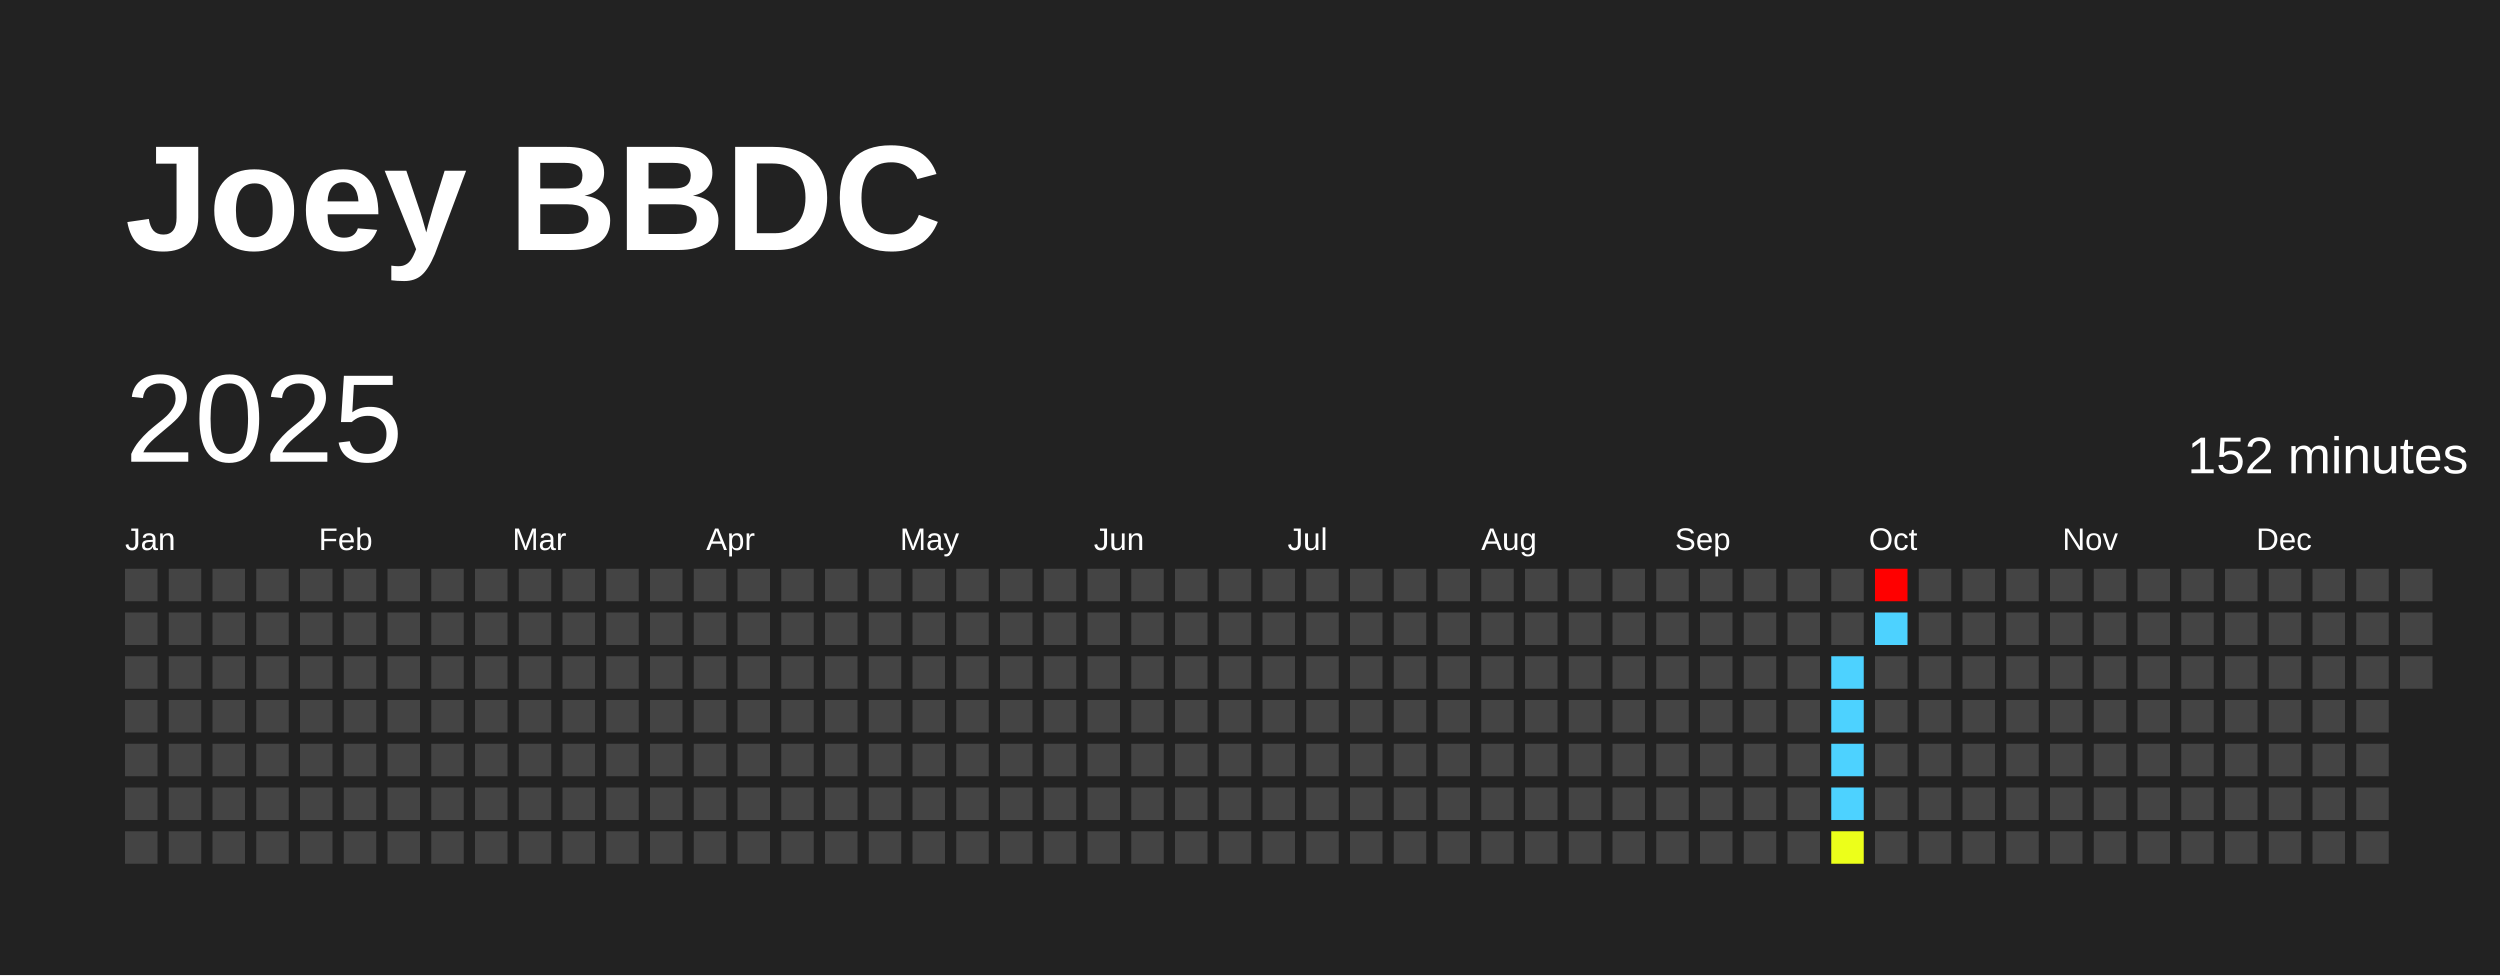
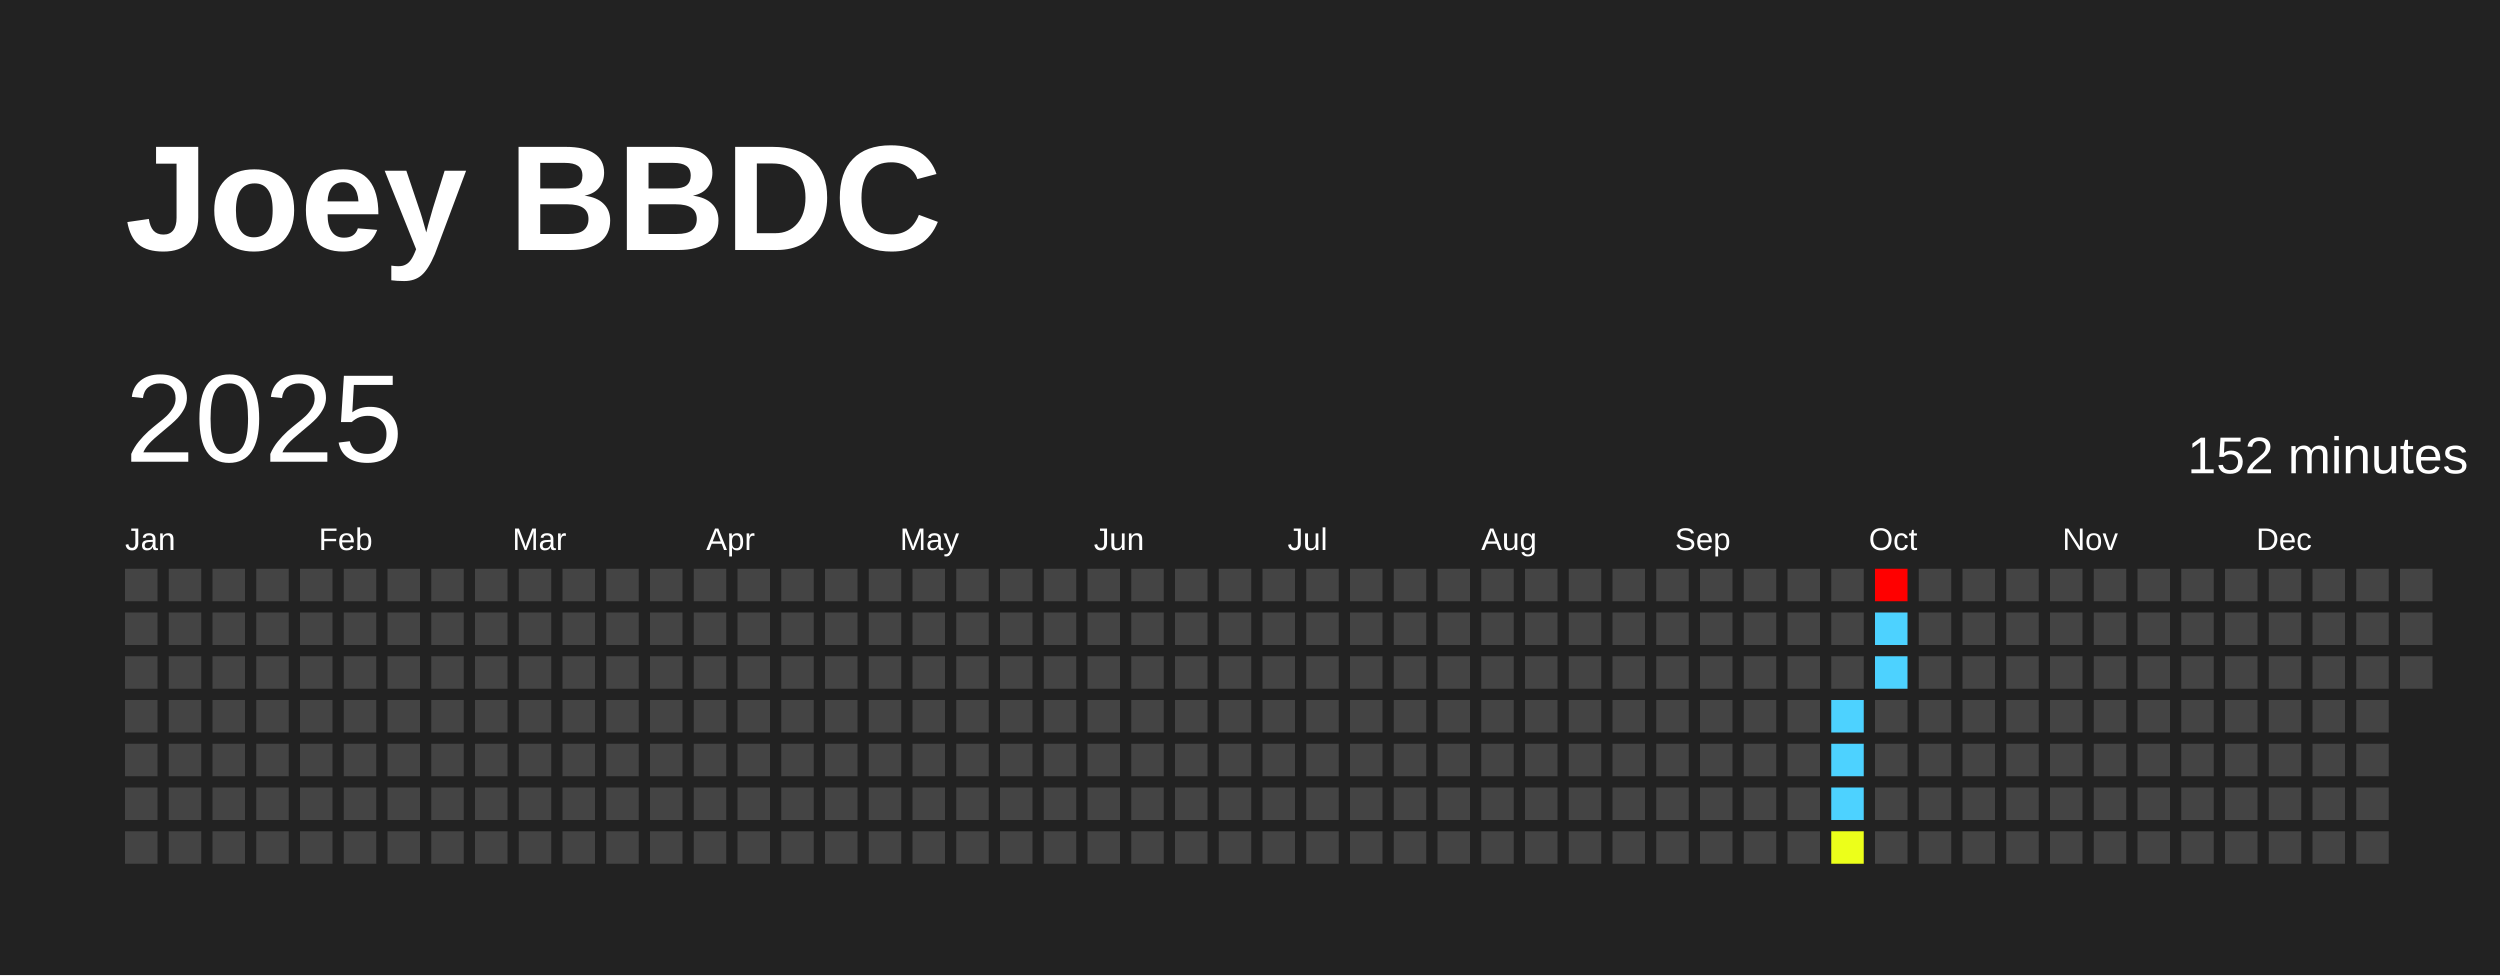
<svg xmlns="http://www.w3.org/2000/svg" baseProfile="full" height="78mm" version="1.1" viewBox="0,0,200,78" width="200mm">
  <defs />
  <rect fill="#222222" height="78" width="200" x="0" y="0" />
  <text fill="#FFFFFF" style="font-size:12px; font-family:Arial; font-weight:bold;" x="10" y="20">Joey BBDC</text>
  <text dominant-baseline="hanging" fill="#FFFFFF" style="font-size:10.0px; font-family:Arial;" x="10" y="30">2025</text>
  <text dominant-baseline="hanging" fill="#FFFFFF" style="font-size:4.125px; font-family:Arial;" x="175" y="35">152 minutes</text>
  <text fill="#FFFFFF" style="font-size:2.5px; font-family:Arial" x="10.0" y="44">Jan</text>
  <text fill="#FFFFFF" style="font-size:2.5px; font-family:Arial" x="25.5" y="44">Feb</text>
  <text fill="#FFFFFF" style="font-size:2.5px; font-family:Arial" x="41.0" y="44">Mar</text>
  <text fill="#FFFFFF" style="font-size:2.5px; font-family:Arial" x="56.5" y="44">Apr</text>
  <text fill="#FFFFFF" style="font-size:2.5px; font-family:Arial" x="72.0" y="44">May</text>
  <text fill="#FFFFFF" style="font-size:2.5px; font-family:Arial" x="87.5" y="44">Jun</text>
  <text fill="#FFFFFF" style="font-size:2.5px; font-family:Arial" x="103.0" y="44">Jul</text>
  <text fill="#FFFFFF" style="font-size:2.5px; font-family:Arial" x="118.5" y="44">Aug</text>
  <text fill="#FFFFFF" style="font-size:2.5px; font-family:Arial" x="134.0" y="44">Sep</text>
  <text fill="#FFFFFF" style="font-size:2.5px; font-family:Arial" x="149.5" y="44">Oct</text>
  <text fill="#FFFFFF" style="font-size:2.5px; font-family:Arial" x="165.0" y="44">Nov</text>
  <text fill="#FFFFFF" style="font-size:2.5px; font-family:Arial" x="180.5" y="44">Dec</text>
  <rect fill="#444444" height="2.6" width="2.6" x="10.0" y="45.5" />
  <rect fill="#444444" height="2.6" width="2.6" x="10.0" y="49.0" />
  <rect fill="#444444" height="2.6" width="2.6" x="10.0" y="52.5" />
  <rect fill="#444444" height="2.6" width="2.6" x="10.0" y="56.0" />
  <rect fill="#444444" height="2.6" width="2.6" x="10.0" y="59.5" />
  <rect fill="#444444" height="2.6" width="2.6" x="10.0" y="63.0" />
  <rect fill="#444444" height="2.6" width="2.6" x="10.0" y="66.5" />
  <rect fill="#444444" height="2.6" width="2.6" x="13.5" y="45.5" />
  <rect fill="#444444" height="2.6" width="2.6" x="13.5" y="49.0" />
  <rect fill="#444444" height="2.6" width="2.6" x="13.5" y="52.5" />
  <rect fill="#444444" height="2.6" width="2.6" x="13.5" y="56.0" />
  <rect fill="#444444" height="2.6" width="2.6" x="13.5" y="59.5" />
  <rect fill="#444444" height="2.6" width="2.6" x="13.5" y="63.0" />
  <rect fill="#444444" height="2.6" width="2.6" x="13.5" y="66.5" />
  <rect fill="#444444" height="2.6" width="2.6" x="17.0" y="45.5" />
  <rect fill="#444444" height="2.6" width="2.6" x="17.0" y="49.0" />
  <rect fill="#444444" height="2.6" width="2.6" x="17.0" y="52.5" />
  <rect fill="#444444" height="2.6" width="2.6" x="17.0" y="56.0" />
  <rect fill="#444444" height="2.6" width="2.6" x="17.0" y="59.5" />
  <rect fill="#444444" height="2.6" width="2.6" x="17.0" y="63.0" />
  <rect fill="#444444" height="2.6" width="2.6" x="17.0" y="66.5" />
  <rect fill="#444444" height="2.6" width="2.6" x="20.5" y="45.5" />
  <rect fill="#444444" height="2.6" width="2.6" x="20.5" y="49.0" />
  <rect fill="#444444" height="2.6" width="2.6" x="20.5" y="52.5" />
  <rect fill="#444444" height="2.6" width="2.6" x="20.5" y="56.0" />
  <rect fill="#444444" height="2.6" width="2.6" x="20.5" y="59.5" />
  <rect fill="#444444" height="2.6" width="2.6" x="20.5" y="63.0" />
  <rect fill="#444444" height="2.6" width="2.6" x="20.5" y="66.5" />
  <rect fill="#444444" height="2.6" width="2.6" x="24.0" y="45.5" />
  <rect fill="#444444" height="2.6" width="2.6" x="24.0" y="49.0" />
  <rect fill="#444444" height="2.6" width="2.6" x="24.0" y="52.5" />
  <rect fill="#444444" height="2.6" width="2.6" x="24.0" y="56.0" />
  <rect fill="#444444" height="2.6" width="2.6" x="24.0" y="59.5" />
  <rect fill="#444444" height="2.6" width="2.6" x="24.0" y="63.0" />
  <rect fill="#444444" height="2.6" width="2.6" x="24.0" y="66.5" />
  <rect fill="#444444" height="2.6" width="2.6" x="27.5" y="45.5" />
  <rect fill="#444444" height="2.6" width="2.6" x="27.5" y="49.0" />
  <rect fill="#444444" height="2.6" width="2.6" x="27.5" y="52.5" />
  <rect fill="#444444" height="2.6" width="2.6" x="27.5" y="56.0" />
  <rect fill="#444444" height="2.6" width="2.6" x="27.5" y="59.5" />
  <rect fill="#444444" height="2.6" width="2.6" x="27.5" y="63.0" />
  <rect fill="#444444" height="2.6" width="2.6" x="27.5" y="66.5" />
  <rect fill="#444444" height="2.6" width="2.6" x="31.0" y="45.5" />
  <rect fill="#444444" height="2.6" width="2.6" x="31.0" y="49.0" />
  <rect fill="#444444" height="2.6" width="2.6" x="31.0" y="52.5" />
  <rect fill="#444444" height="2.6" width="2.6" x="31.0" y="56.0" />
  <rect fill="#444444" height="2.6" width="2.6" x="31.0" y="59.5" />
  <rect fill="#444444" height="2.6" width="2.6" x="31.0" y="63.0" />
  <rect fill="#444444" height="2.6" width="2.6" x="31.0" y="66.5" />
  <rect fill="#444444" height="2.6" width="2.6" x="34.5" y="45.5" />
  <rect fill="#444444" height="2.6" width="2.6" x="34.5" y="49.0" />
  <rect fill="#444444" height="2.6" width="2.6" x="34.5" y="52.5" />
  <rect fill="#444444" height="2.6" width="2.6" x="34.5" y="56.0" />
  <rect fill="#444444" height="2.6" width="2.6" x="34.5" y="59.5" />
  <rect fill="#444444" height="2.6" width="2.6" x="34.5" y="63.0" />
  <rect fill="#444444" height="2.6" width="2.6" x="34.5" y="66.5" />
  <rect fill="#444444" height="2.6" width="2.6" x="38.0" y="45.5" />
  <rect fill="#444444" height="2.6" width="2.6" x="38.0" y="49.0" />
  <rect fill="#444444" height="2.6" width="2.6" x="38.0" y="52.5" />
  <rect fill="#444444" height="2.6" width="2.6" x="38.0" y="56.0" />
  <rect fill="#444444" height="2.6" width="2.6" x="38.0" y="59.5" />
  <rect fill="#444444" height="2.6" width="2.6" x="38.0" y="63.0" />
  <rect fill="#444444" height="2.6" width="2.6" x="38.0" y="66.5" />
  <rect fill="#444444" height="2.6" width="2.6" x="41.5" y="45.5" />
  <rect fill="#444444" height="2.6" width="2.6" x="41.5" y="49.0" />
  <rect fill="#444444" height="2.6" width="2.6" x="41.5" y="52.5" />
  <rect fill="#444444" height="2.6" width="2.6" x="41.5" y="56.0" />
  <rect fill="#444444" height="2.6" width="2.6" x="41.5" y="59.5" />
  <rect fill="#444444" height="2.6" width="2.6" x="41.5" y="63.0" />
  <rect fill="#444444" height="2.6" width="2.6" x="41.5" y="66.5" />
  <rect fill="#444444" height="2.6" width="2.6" x="45.0" y="45.5" />
  <rect fill="#444444" height="2.6" width="2.6" x="45.0" y="49.0" />
  <rect fill="#444444" height="2.6" width="2.6" x="45.0" y="52.5" />
  <rect fill="#444444" height="2.6" width="2.6" x="45.0" y="56.0" />
  <rect fill="#444444" height="2.6" width="2.6" x="45.0" y="59.5" />
  <rect fill="#444444" height="2.6" width="2.6" x="45.0" y="63.0" />
  <rect fill="#444444" height="2.6" width="2.6" x="45.0" y="66.5" />
  <rect fill="#444444" height="2.6" width="2.6" x="48.5" y="45.5" />
  <rect fill="#444444" height="2.6" width="2.6" x="48.5" y="49.0" />
  <rect fill="#444444" height="2.6" width="2.6" x="48.5" y="52.5" />
  <rect fill="#444444" height="2.6" width="2.6" x="48.5" y="56.0" />
  <rect fill="#444444" height="2.6" width="2.6" x="48.5" y="59.5" />
  <rect fill="#444444" height="2.6" width="2.6" x="48.5" y="63.0" />
  <rect fill="#444444" height="2.6" width="2.6" x="48.5" y="66.5" />
  <rect fill="#444444" height="2.6" width="2.6" x="52.0" y="45.5" />
  <rect fill="#444444" height="2.6" width="2.6" x="52.0" y="49.0" />
  <rect fill="#444444" height="2.6" width="2.6" x="52.0" y="52.5" />
  <rect fill="#444444" height="2.6" width="2.6" x="52.0" y="56.0" />
  <rect fill="#444444" height="2.6" width="2.6" x="52.0" y="59.5" />
  <rect fill="#444444" height="2.6" width="2.6" x="52.0" y="63.0" />
  <rect fill="#444444" height="2.6" width="2.6" x="52.0" y="66.5" />
  <rect fill="#444444" height="2.6" width="2.6" x="55.5" y="45.5" />
  <rect fill="#444444" height="2.6" width="2.6" x="55.5" y="49.0" />
  <rect fill="#444444" height="2.6" width="2.6" x="55.5" y="52.5" />
  <rect fill="#444444" height="2.6" width="2.6" x="55.5" y="56.0" />
  <rect fill="#444444" height="2.6" width="2.6" x="55.5" y="59.5" />
  <rect fill="#444444" height="2.6" width="2.6" x="55.5" y="63.0" />
  <rect fill="#444444" height="2.6" width="2.6" x="55.5" y="66.5" />
  <rect fill="#444444" height="2.6" width="2.6" x="59.0" y="45.5" />
  <rect fill="#444444" height="2.6" width="2.6" x="59.0" y="49.0" />
  <rect fill="#444444" height="2.6" width="2.6" x="59.0" y="52.5" />
  <rect fill="#444444" height="2.6" width="2.6" x="59.0" y="56.0" />
  <rect fill="#444444" height="2.6" width="2.6" x="59.0" y="59.5" />
  <rect fill="#444444" height="2.6" width="2.6" x="59.0" y="63.0" />
  <rect fill="#444444" height="2.6" width="2.6" x="59.0" y="66.5" />
  <rect fill="#444444" height="2.6" width="2.6" x="62.5" y="45.5" />
  <rect fill="#444444" height="2.6" width="2.6" x="62.5" y="49.0" />
  <rect fill="#444444" height="2.6" width="2.6" x="62.5" y="52.5" />
  <rect fill="#444444" height="2.6" width="2.6" x="62.5" y="56.0" />
  <rect fill="#444444" height="2.6" width="2.6" x="62.5" y="59.5" />
  <rect fill="#444444" height="2.6" width="2.6" x="62.5" y="63.0" />
  <rect fill="#444444" height="2.6" width="2.6" x="62.5" y="66.5" />
  <rect fill="#444444" height="2.6" width="2.6" x="66.0" y="45.5" />
  <rect fill="#444444" height="2.6" width="2.6" x="66.0" y="49.0" />
  <rect fill="#444444" height="2.6" width="2.6" x="66.0" y="52.5" />
  <rect fill="#444444" height="2.6" width="2.6" x="66.0" y="56.0" />
  <rect fill="#444444" height="2.6" width="2.6" x="66.0" y="59.5" />
  <rect fill="#444444" height="2.6" width="2.6" x="66.0" y="63.0" />
  <rect fill="#444444" height="2.6" width="2.6" x="66.0" y="66.5" />
  <rect fill="#444444" height="2.6" width="2.6" x="69.5" y="45.5" />
  <rect fill="#444444" height="2.6" width="2.6" x="69.5" y="49.0" />
  <rect fill="#444444" height="2.6" width="2.6" x="69.5" y="52.5" />
  <rect fill="#444444" height="2.6" width="2.6" x="69.5" y="56.0" />
  <rect fill="#444444" height="2.6" width="2.6" x="69.5" y="59.5" />
  <rect fill="#444444" height="2.6" width="2.6" x="69.5" y="63.0" />
  <rect fill="#444444" height="2.6" width="2.6" x="69.5" y="66.5" />
  <rect fill="#444444" height="2.6" width="2.6" x="73.0" y="45.5" />
  <rect fill="#444444" height="2.6" width="2.6" x="73.0" y="49.0" />
  <rect fill="#444444" height="2.6" width="2.6" x="73.0" y="52.5" />
  <rect fill="#444444" height="2.6" width="2.6" x="73.0" y="56.0" />
  <rect fill="#444444" height="2.6" width="2.6" x="73.0" y="59.5" />
  <rect fill="#444444" height="2.6" width="2.6" x="73.0" y="63.0" />
  <rect fill="#444444" height="2.6" width="2.6" x="73.0" y="66.5" />
  <rect fill="#444444" height="2.6" width="2.6" x="76.5" y="45.5" />
  <rect fill="#444444" height="2.6" width="2.6" x="76.5" y="49.0" />
  <rect fill="#444444" height="2.6" width="2.6" x="76.5" y="52.5" />
  <rect fill="#444444" height="2.6" width="2.6" x="76.5" y="56.0" />
  <rect fill="#444444" height="2.6" width="2.6" x="76.5" y="59.5" />
  <rect fill="#444444" height="2.6" width="2.6" x="76.5" y="63.0" />
  <rect fill="#444444" height="2.6" width="2.6" x="76.5" y="66.5" />
  <rect fill="#444444" height="2.6" width="2.6" x="80.0" y="45.5" />
  <rect fill="#444444" height="2.6" width="2.6" x="80.0" y="49.0" />
  <rect fill="#444444" height="2.6" width="2.6" x="80.0" y="52.5" />
  <rect fill="#444444" height="2.6" width="2.6" x="80.0" y="56.0" />
  <rect fill="#444444" height="2.6" width="2.6" x="80.0" y="59.5" />
  <rect fill="#444444" height="2.6" width="2.6" x="80.0" y="63.0" />
  <rect fill="#444444" height="2.6" width="2.6" x="80.0" y="66.5" />
  <rect fill="#444444" height="2.6" width="2.6" x="83.5" y="45.5" />
  <rect fill="#444444" height="2.6" width="2.6" x="83.5" y="49.0" />
  <rect fill="#444444" height="2.6" width="2.6" x="83.5" y="52.5" />
  <rect fill="#444444" height="2.6" width="2.6" x="83.5" y="56.0" />
  <rect fill="#444444" height="2.6" width="2.6" x="83.5" y="59.5" />
  <rect fill="#444444" height="2.6" width="2.6" x="83.5" y="63.0" />
  <rect fill="#444444" height="2.6" width="2.6" x="83.5" y="66.5" />
  <rect fill="#444444" height="2.6" width="2.6" x="87.0" y="45.5" />
  <rect fill="#444444" height="2.6" width="2.6" x="87.0" y="49.0" />
  <rect fill="#444444" height="2.6" width="2.6" x="87.0" y="52.5" />
  <rect fill="#444444" height="2.6" width="2.6" x="87.0" y="56.0" />
  <rect fill="#444444" height="2.6" width="2.6" x="87.0" y="59.5" />
  <rect fill="#444444" height="2.6" width="2.6" x="87.0" y="63.0" />
  <rect fill="#444444" height="2.6" width="2.6" x="87.0" y="66.5" />
  <rect fill="#444444" height="2.6" width="2.6" x="90.5" y="45.5" />
  <rect fill="#444444" height="2.6" width="2.6" x="90.5" y="49.0" />
  <rect fill="#444444" height="2.6" width="2.6" x="90.5" y="52.5" />
  <rect fill="#444444" height="2.6" width="2.6" x="90.5" y="56.0" />
  <rect fill="#444444" height="2.6" width="2.6" x="90.5" y="59.5" />
  <rect fill="#444444" height="2.6" width="2.6" x="90.5" y="63.0" />
  <rect fill="#444444" height="2.6" width="2.6" x="90.5" y="66.5" />
  <rect fill="#444444" height="2.6" width="2.6" x="94.0" y="45.5" />
  <rect fill="#444444" height="2.6" width="2.6" x="94.0" y="49.0" />
  <rect fill="#444444" height="2.6" width="2.6" x="94.0" y="52.5" />
  <rect fill="#444444" height="2.6" width="2.6" x="94.0" y="56.0" />
  <rect fill="#444444" height="2.6" width="2.6" x="94.0" y="59.5" />
  <rect fill="#444444" height="2.6" width="2.6" x="94.0" y="63.0" />
  <rect fill="#444444" height="2.6" width="2.6" x="94.0" y="66.5" />
  <rect fill="#444444" height="2.6" width="2.6" x="97.5" y="45.5" />
  <rect fill="#444444" height="2.6" width="2.6" x="97.5" y="49.0" />
  <rect fill="#444444" height="2.6" width="2.6" x="97.5" y="52.5" />
  <rect fill="#444444" height="2.6" width="2.6" x="97.5" y="56.0" />
  <rect fill="#444444" height="2.6" width="2.6" x="97.5" y="59.5" />
  <rect fill="#444444" height="2.6" width="2.6" x="97.5" y="63.0" />
  <rect fill="#444444" height="2.6" width="2.6" x="97.5" y="66.5" />
  <rect fill="#444444" height="2.6" width="2.6" x="101.0" y="45.5" />
  <rect fill="#444444" height="2.6" width="2.6" x="101.0" y="49.0" />
  <rect fill="#444444" height="2.6" width="2.6" x="101.0" y="52.5" />
  <rect fill="#444444" height="2.6" width="2.6" x="101.0" y="56.0" />
  <rect fill="#444444" height="2.6" width="2.6" x="101.0" y="59.5" />
  <rect fill="#444444" height="2.6" width="2.6" x="101.0" y="63.0" />
  <rect fill="#444444" height="2.6" width="2.6" x="101.0" y="66.5" />
  <rect fill="#444444" height="2.6" width="2.6" x="104.5" y="45.5" />
  <rect fill="#444444" height="2.6" width="2.6" x="104.5" y="49.0" />
  <rect fill="#444444" height="2.6" width="2.6" x="104.5" y="52.5" />
  <rect fill="#444444" height="2.6" width="2.6" x="104.5" y="56.0" />
  <rect fill="#444444" height="2.6" width="2.6" x="104.5" y="59.5" />
  <rect fill="#444444" height="2.6" width="2.6" x="104.5" y="63.0" />
  <rect fill="#444444" height="2.6" width="2.6" x="104.5" y="66.5" />
  <rect fill="#444444" height="2.6" width="2.6" x="108.0" y="45.5" />
  <rect fill="#444444" height="2.6" width="2.6" x="108.0" y="49.0" />
  <rect fill="#444444" height="2.6" width="2.6" x="108.0" y="52.5" />
  <rect fill="#444444" height="2.6" width="2.6" x="108.0" y="56.0" />
  <rect fill="#444444" height="2.6" width="2.6" x="108.0" y="59.5" />
  <rect fill="#444444" height="2.6" width="2.6" x="108.0" y="63.0" />
  <rect fill="#444444" height="2.6" width="2.6" x="108.0" y="66.5" />
  <rect fill="#444444" height="2.6" width="2.6" x="111.5" y="45.5" />
  <rect fill="#444444" height="2.6" width="2.6" x="111.5" y="49.0" />
  <rect fill="#444444" height="2.6" width="2.6" x="111.5" y="52.5" />
  <rect fill="#444444" height="2.6" width="2.6" x="111.5" y="56.0" />
  <rect fill="#444444" height="2.6" width="2.6" x="111.5" y="59.5" />
  <rect fill="#444444" height="2.6" width="2.6" x="111.5" y="63.0" />
  <rect fill="#444444" height="2.6" width="2.6" x="111.5" y="66.5" />
  <rect fill="#444444" height="2.6" width="2.6" x="115.0" y="45.5" />
  <rect fill="#444444" height="2.6" width="2.6" x="115.0" y="49.0" />
  <rect fill="#444444" height="2.6" width="2.6" x="115.0" y="52.5" />
  <rect fill="#444444" height="2.6" width="2.6" x="115.0" y="56.0" />
  <rect fill="#444444" height="2.6" width="2.6" x="115.0" y="59.5" />
  <rect fill="#444444" height="2.6" width="2.6" x="115.0" y="63.0" />
  <rect fill="#444444" height="2.6" width="2.6" x="115.0" y="66.5" />
  <rect fill="#444444" height="2.6" width="2.6" x="118.5" y="45.5" />
  <rect fill="#444444" height="2.6" width="2.6" x="118.5" y="49.0" />
  <rect fill="#444444" height="2.6" width="2.6" x="118.5" y="52.5" />
  <rect fill="#444444" height="2.6" width="2.6" x="118.5" y="56.0" />
  <rect fill="#444444" height="2.6" width="2.6" x="118.5" y="59.5" />
  <rect fill="#444444" height="2.6" width="2.6" x="118.5" y="63.0" />
  <rect fill="#444444" height="2.6" width="2.6" x="118.5" y="66.5" />
  <rect fill="#444444" height="2.6" width="2.6" x="122.0" y="45.5" />
  <rect fill="#444444" height="2.6" width="2.6" x="122.0" y="49.0" />
  <rect fill="#444444" height="2.6" width="2.6" x="122.0" y="52.5" />
  <rect fill="#444444" height="2.6" width="2.6" x="122.0" y="56.0" />
  <rect fill="#444444" height="2.6" width="2.6" x="122.0" y="59.5" />
  <rect fill="#444444" height="2.6" width="2.6" x="122.0" y="63.0" />
  <rect fill="#444444" height="2.6" width="2.6" x="122.0" y="66.5" />
  <rect fill="#444444" height="2.6" width="2.6" x="125.5" y="45.5" />
  <rect fill="#444444" height="2.6" width="2.6" x="125.5" y="49.0" />
  <rect fill="#444444" height="2.6" width="2.6" x="125.5" y="52.5" />
  <rect fill="#444444" height="2.6" width="2.6" x="125.5" y="56.0" />
  <rect fill="#444444" height="2.6" width="2.6" x="125.5" y="59.5" />
  <rect fill="#444444" height="2.6" width="2.6" x="125.5" y="63.0" />
  <rect fill="#444444" height="2.6" width="2.6" x="125.5" y="66.5" />
  <rect fill="#444444" height="2.6" width="2.6" x="129.0" y="45.5" />
  <rect fill="#444444" height="2.6" width="2.6" x="129.0" y="49.0" />
  <rect fill="#444444" height="2.6" width="2.6" x="129.0" y="52.5" />
  <rect fill="#444444" height="2.6" width="2.6" x="129.0" y="56.0" />
  <rect fill="#444444" height="2.6" width="2.6" x="129.0" y="59.5" />
  <rect fill="#444444" height="2.6" width="2.6" x="129.0" y="63.0" />
  <rect fill="#444444" height="2.6" width="2.6" x="129.0" y="66.5" />
  <rect fill="#444444" height="2.6" width="2.6" x="132.5" y="45.5" />
  <rect fill="#444444" height="2.6" width="2.6" x="132.5" y="49.0" />
  <rect fill="#444444" height="2.6" width="2.6" x="132.5" y="52.5" />
  <rect fill="#444444" height="2.6" width="2.6" x="132.5" y="56.0" />
  <rect fill="#444444" height="2.6" width="2.6" x="132.5" y="59.5" />
  <rect fill="#444444" height="2.6" width="2.6" x="132.5" y="63.0" />
  <rect fill="#444444" height="2.6" width="2.6" x="132.5" y="66.5" />
  <rect fill="#444444" height="2.6" width="2.6" x="136.0" y="45.5" />
  <rect fill="#444444" height="2.6" width="2.6" x="136.0" y="49.0" />
  <rect fill="#444444" height="2.6" width="2.6" x="136.0" y="52.5" />
  <rect fill="#444444" height="2.6" width="2.6" x="136.0" y="56.0" />
  <rect fill="#444444" height="2.6" width="2.6" x="136.0" y="59.5" />
  <rect fill="#444444" height="2.6" width="2.6" x="136.0" y="63.0" />
  <rect fill="#444444" height="2.6" width="2.6" x="136.0" y="66.5" />
  <rect fill="#444444" height="2.6" width="2.6" x="139.5" y="45.5" />
  <rect fill="#444444" height="2.6" width="2.6" x="139.5" y="49.0" />
  <rect fill="#444444" height="2.6" width="2.6" x="139.5" y="52.5" />
  <rect fill="#444444" height="2.6" width="2.6" x="139.5" y="56.0" />
  <rect fill="#444444" height="2.6" width="2.6" x="139.5" y="59.5" />
  <rect fill="#444444" height="2.6" width="2.6" x="139.5" y="63.0" />
  <rect fill="#444444" height="2.6" width="2.6" x="139.5" y="66.5" />
  <rect fill="#444444" height="2.6" width="2.6" x="143.0" y="45.5" />
  <rect fill="#444444" height="2.6" width="2.6" x="143.0" y="49.0" />
  <rect fill="#444444" height="2.6" width="2.6" x="143.0" y="52.5" />
  <rect fill="#444444" height="2.6" width="2.6" x="143.0" y="56.0" />
  <rect fill="#444444" height="2.6" width="2.6" x="143.0" y="59.5" />
  <rect fill="#444444" height="2.6" width="2.6" x="143.0" y="63.0" />
  <rect fill="#444444" height="2.6" width="2.6" x="143.0" y="66.5" />
  <rect fill="#444444" height="2.6" width="2.6" x="146.5" y="45.5" />
  <rect fill="#444444" height="2.6" width="2.6" x="146.5" y="49.0" />
-   <rect fill="#4dd2ff" height="2.6" width="2.6" x="146.5" y="52.5" />
+   <rect fill="#444444" height="2.6" width="2.6" x="146.5" y="52.5" />
  <rect fill="#4dd2ff" height="2.6" width="2.6" x="146.5" y="56.0" />
  <rect fill="#4dd2ff" height="2.6" width="2.6" x="146.5" y="59.5" />
  <rect fill="#4dd2ff" height="2.6" width="2.6" x="146.5" y="63.0" />
  <rect fill="#ecff1a" height="2.6" width="2.6" x="146.5" y="66.5" />
  <rect fill="red" height="2.6" width="2.6" x="150.0" y="45.5" />
  <rect fill="#4dd2ff" height="2.6" width="2.6" x="150.0" y="49.0" />
-   <rect fill="#444444" height="2.6" width="2.6" x="150.0" y="52.5" />
+   <rect fill="#4dd2ff" height="2.6" width="2.6" x="150.0" y="52.5" />
  <rect fill="#444444" height="2.6" width="2.6" x="150.0" y="56.0" />
  <rect fill="#444444" height="2.6" width="2.6" x="150.0" y="59.5" />
  <rect fill="#444444" height="2.6" width="2.6" x="150.0" y="63.0" />
  <rect fill="#444444" height="2.6" width="2.6" x="150.0" y="66.5" />
  <rect fill="#444444" height="2.6" width="2.6" x="153.5" y="45.5" />
  <rect fill="#444444" height="2.6" width="2.6" x="153.5" y="49.0" />
  <rect fill="#444444" height="2.6" width="2.6" x="153.5" y="52.5" />
  <rect fill="#444444" height="2.6" width="2.6" x="153.5" y="56.0" />
  <rect fill="#444444" height="2.6" width="2.6" x="153.5" y="59.5" />
  <rect fill="#444444" height="2.6" width="2.6" x="153.5" y="63.0" />
  <rect fill="#444444" height="2.6" width="2.6" x="153.5" y="66.5" />
  <rect fill="#444444" height="2.6" width="2.6" x="157.0" y="45.5" />
  <rect fill="#444444" height="2.6" width="2.6" x="157.0" y="49.0" />
  <rect fill="#444444" height="2.6" width="2.6" x="157.0" y="52.5" />
  <rect fill="#444444" height="2.6" width="2.6" x="157.0" y="56.0" />
  <rect fill="#444444" height="2.6" width="2.6" x="157.0" y="59.5" />
  <rect fill="#444444" height="2.6" width="2.6" x="157.0" y="63.0" />
  <rect fill="#444444" height="2.6" width="2.6" x="157.0" y="66.5" />
  <rect fill="#444444" height="2.6" width="2.6" x="160.5" y="45.5" />
  <rect fill="#444444" height="2.6" width="2.6" x="160.5" y="49.0" />
  <rect fill="#444444" height="2.6" width="2.6" x="160.5" y="52.5" />
  <rect fill="#444444" height="2.6" width="2.6" x="160.5" y="56.0" />
  <rect fill="#444444" height="2.6" width="2.6" x="160.5" y="59.5" />
  <rect fill="#444444" height="2.6" width="2.6" x="160.5" y="63.0" />
  <rect fill="#444444" height="2.6" width="2.6" x="160.5" y="66.5" />
  <rect fill="#444444" height="2.6" width="2.6" x="164.0" y="45.5" />
  <rect fill="#444444" height="2.6" width="2.6" x="164.0" y="49.0" />
  <rect fill="#444444" height="2.6" width="2.6" x="164.0" y="52.5" />
  <rect fill="#444444" height="2.6" width="2.6" x="164.0" y="56.0" />
  <rect fill="#444444" height="2.6" width="2.6" x="164.0" y="59.5" />
  <rect fill="#444444" height="2.6" width="2.6" x="164.0" y="63.0" />
  <rect fill="#444444" height="2.6" width="2.6" x="164.0" y="66.5" />
  <rect fill="#444444" height="2.6" width="2.6" x="167.5" y="45.5" />
  <rect fill="#444444" height="2.6" width="2.6" x="167.5" y="49.0" />
  <rect fill="#444444" height="2.6" width="2.6" x="167.5" y="52.5" />
  <rect fill="#444444" height="2.6" width="2.6" x="167.5" y="56.0" />
  <rect fill="#444444" height="2.6" width="2.6" x="167.5" y="59.5" />
  <rect fill="#444444" height="2.6" width="2.6" x="167.5" y="63.0" />
  <rect fill="#444444" height="2.6" width="2.6" x="167.5" y="66.5" />
  <rect fill="#444444" height="2.6" width="2.6" x="171.0" y="45.5" />
  <rect fill="#444444" height="2.6" width="2.6" x="171.0" y="49.0" />
  <rect fill="#444444" height="2.6" width="2.6" x="171.0" y="52.5" />
  <rect fill="#444444" height="2.6" width="2.6" x="171.0" y="56.0" />
  <rect fill="#444444" height="2.6" width="2.6" x="171.0" y="59.5" />
  <rect fill="#444444" height="2.6" width="2.6" x="171.0" y="63.0" />
  <rect fill="#444444" height="2.6" width="2.6" x="171.0" y="66.5" />
  <rect fill="#444444" height="2.6" width="2.6" x="174.5" y="45.5" />
  <rect fill="#444444" height="2.6" width="2.6" x="174.5" y="49.0" />
  <rect fill="#444444" height="2.6" width="2.6" x="174.5" y="52.5" />
  <rect fill="#444444" height="2.6" width="2.6" x="174.5" y="56.0" />
  <rect fill="#444444" height="2.6" width="2.6" x="174.5" y="59.5" />
  <rect fill="#444444" height="2.6" width="2.6" x="174.5" y="63.0" />
  <rect fill="#444444" height="2.6" width="2.6" x="174.5" y="66.5" />
  <rect fill="#444444" height="2.6" width="2.6" x="178.0" y="45.5" />
  <rect fill="#444444" height="2.6" width="2.6" x="178.0" y="49.0" />
  <rect fill="#444444" height="2.6" width="2.6" x="178.0" y="52.5" />
  <rect fill="#444444" height="2.6" width="2.6" x="178.0" y="56.0" />
  <rect fill="#444444" height="2.6" width="2.6" x="178.0" y="59.5" />
  <rect fill="#444444" height="2.6" width="2.6" x="178.0" y="63.0" />
  <rect fill="#444444" height="2.6" width="2.6" x="178.0" y="66.5" />
  <rect fill="#444444" height="2.6" width="2.6" x="181.5" y="45.5" />
  <rect fill="#444444" height="2.6" width="2.6" x="181.5" y="49.0" />
  <rect fill="#444444" height="2.6" width="2.6" x="181.5" y="52.5" />
  <rect fill="#444444" height="2.6" width="2.6" x="181.5" y="56.0" />
  <rect fill="#444444" height="2.6" width="2.6" x="181.5" y="59.5" />
  <rect fill="#444444" height="2.6" width="2.6" x="181.5" y="63.0" />
  <rect fill="#444444" height="2.6" width="2.6" x="181.5" y="66.5" />
  <rect fill="#444444" height="2.6" width="2.6" x="185.0" y="45.5" />
  <rect fill="#444444" height="2.6" width="2.6" x="185.0" y="49.0" />
  <rect fill="#444444" height="2.6" width="2.6" x="185.0" y="52.5" />
  <rect fill="#444444" height="2.6" width="2.6" x="185.0" y="56.0" />
  <rect fill="#444444" height="2.6" width="2.6" x="185.0" y="59.5" />
  <rect fill="#444444" height="2.6" width="2.6" x="185.0" y="63.0" />
  <rect fill="#444444" height="2.6" width="2.6" x="185.0" y="66.5" />
  <rect fill="#444444" height="2.6" width="2.6" x="188.5" y="45.5" />
  <rect fill="#444444" height="2.6" width="2.6" x="188.5" y="49.0" />
  <rect fill="#444444" height="2.6" width="2.6" x="188.5" y="52.5" />
  <rect fill="#444444" height="2.6" width="2.6" x="188.5" y="56.0" />
  <rect fill="#444444" height="2.6" width="2.6" x="188.5" y="59.5" />
  <rect fill="#444444" height="2.6" width="2.6" x="188.5" y="63.0" />
  <rect fill="#444444" height="2.6" width="2.6" x="188.5" y="66.5" />
  <rect fill="#444444" height="2.6" width="2.6" x="192.0" y="45.5" />
  <rect fill="#444444" height="2.6" width="2.6" x="192.0" y="49.0" />
  <rect fill="#444444" height="2.6" width="2.6" x="192.0" y="52.5" />
</svg>
